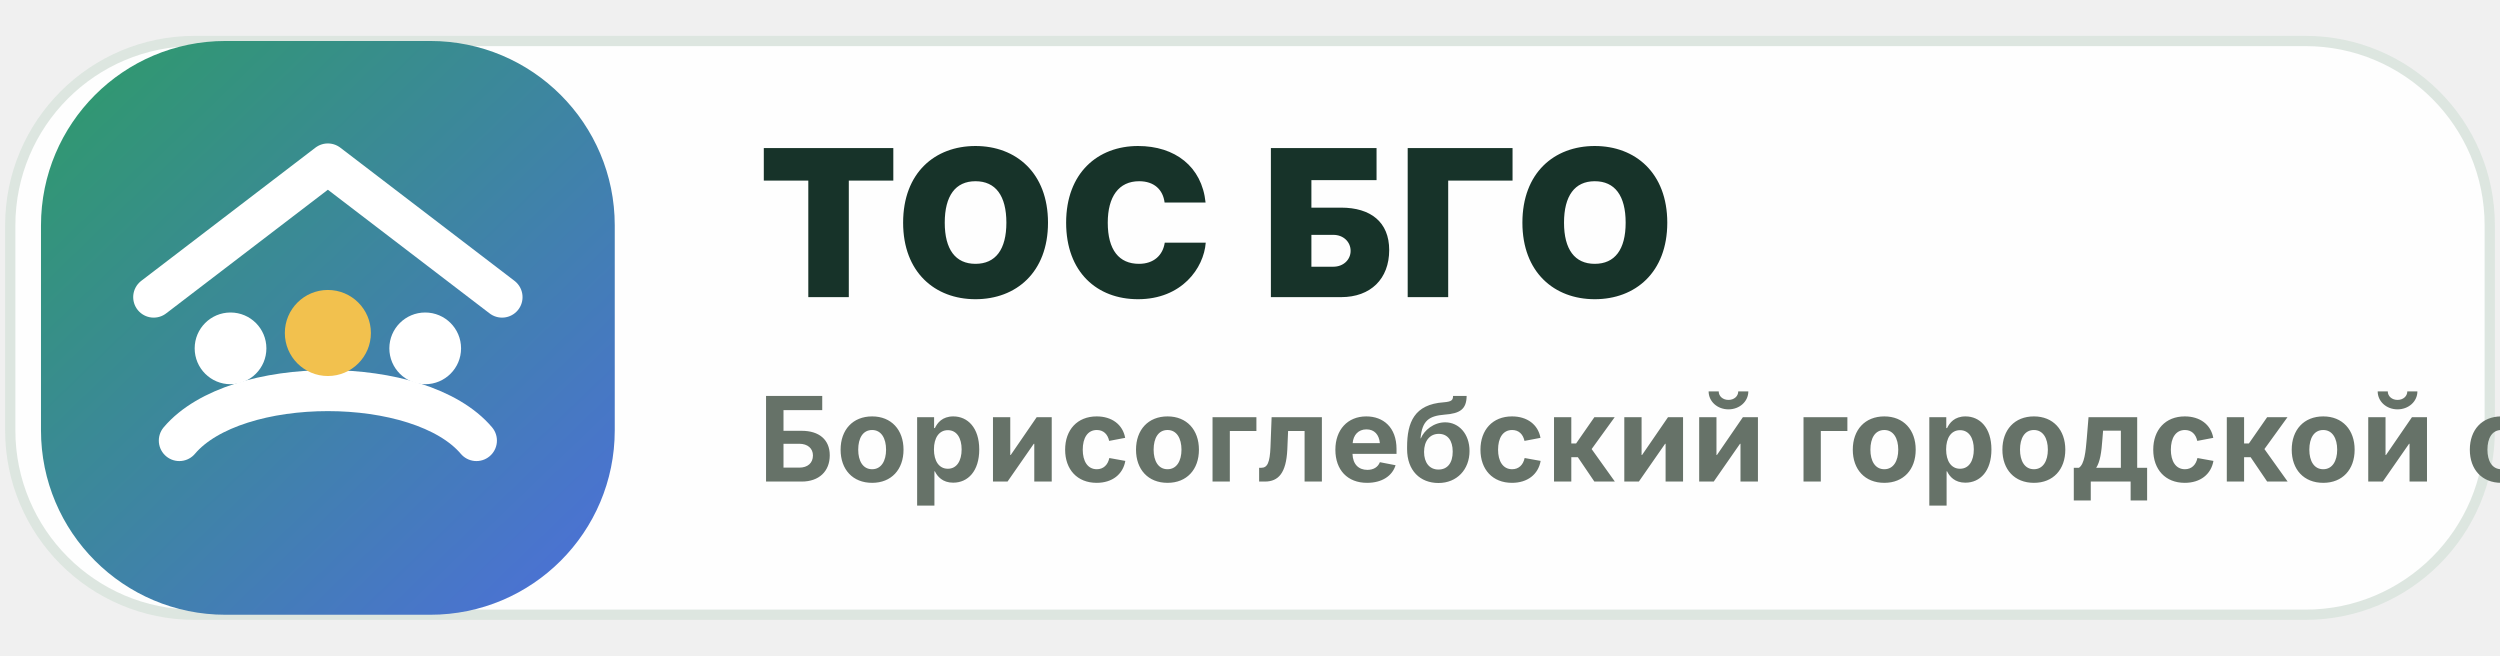
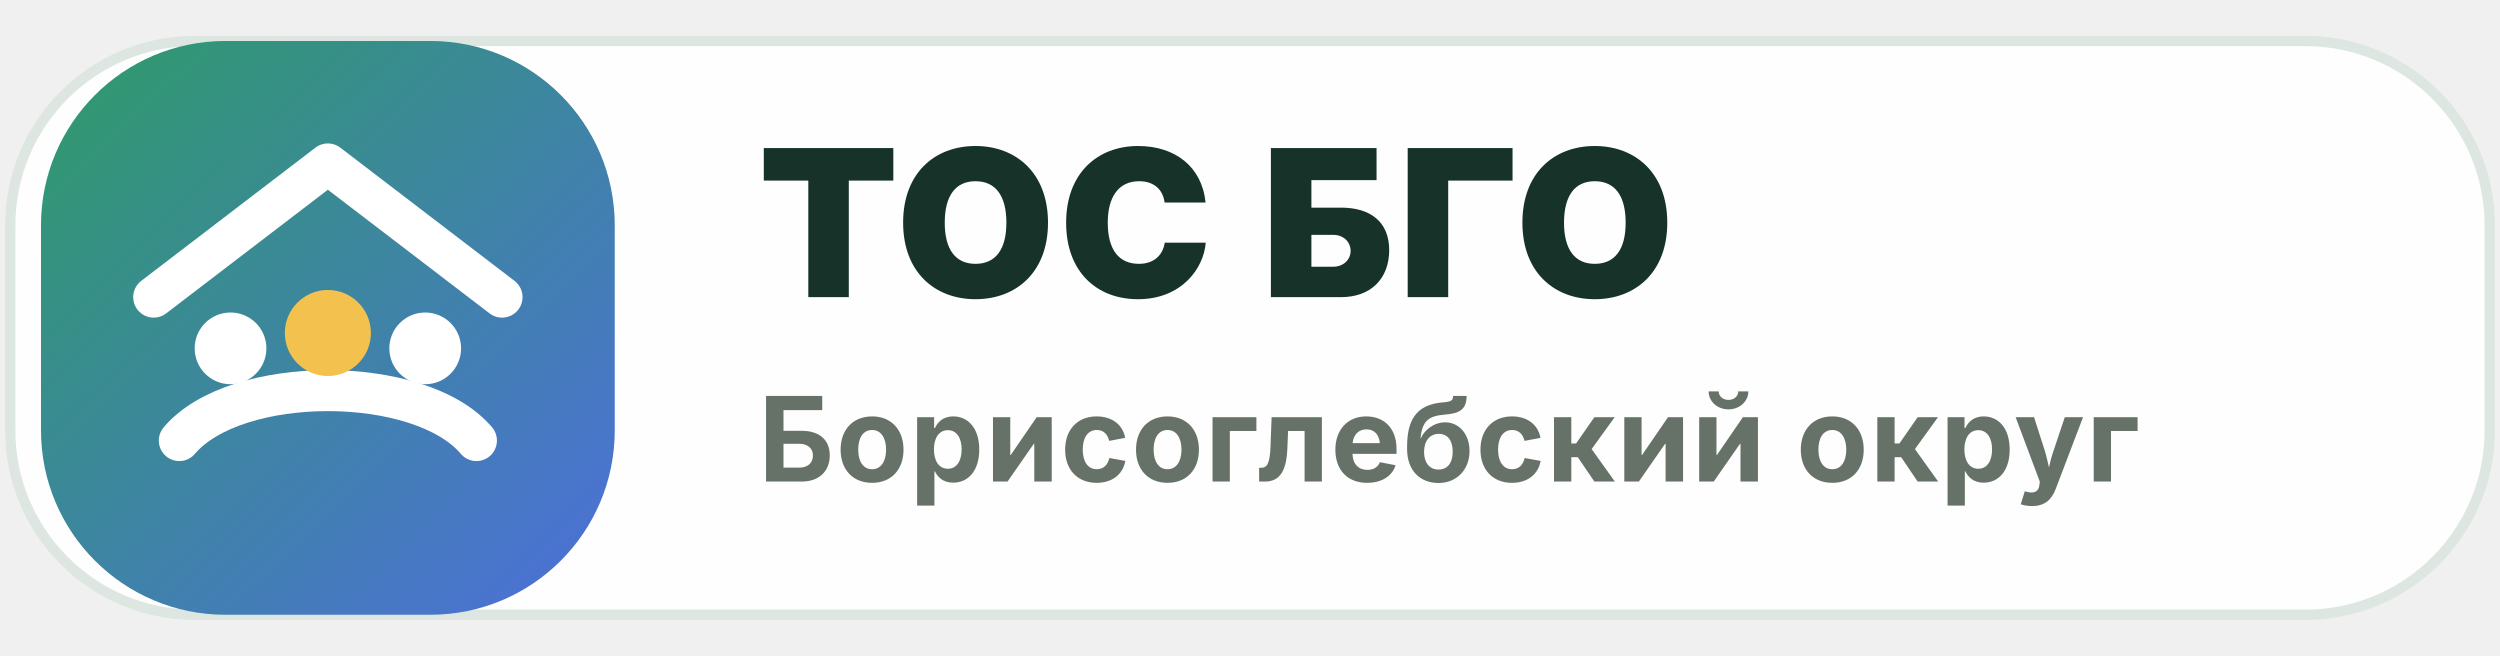
<svg xmlns="http://www.w3.org/2000/svg" width="244" height="64" viewBox="0 0 244 64" fill="none" role="img" aria-labelledby="logo-title logo-desc">
  <defs>
    <linearGradient id="g" x1="6" y1="5" x2="59" y2="60" gradientUnits="userSpaceOnUse">
      <stop stop-color="#2F9A6B" />
      <stop offset="1" stop-color="#4D6FDB" />
    </linearGradient>
  </defs>
  <rect x="1" y="4" width="242" height="56" rx="18" fill="#fff" fill-opacity=".96" stroke="#DDE6E0" />
  <g data-brand-mark="tos-bgo-community">
    <rect x="4" y="4" width="56" height="56" rx="18" fill="url(#g)" />
    <path d="M15 29 32 16 49 29M17.5 43C23 36.5 41 36.5 46.5 43" fill="none" stroke="#fff" stroke-width="4" stroke-linecap="round" stroke-linejoin="round" />
    <circle cx="22.5" cy="34" r="3.5" fill="#fff" />
    <circle cx="32" cy="32.5" r="4.2" fill="#F2C14E" />
    <circle cx="41.5" cy="34" r="3.5" fill="#fff" />
  </g>
  <g data-brand-wordmark="tos-bgo" font-family="Inter,Arial,sans-serif">
    <text x="74" y="29" font-size="20" font-weight="900" letter-spacing=".4" fill="#173329">ТОС БГО</text>
-     <text x="74" y="47" font-size="11.5" font-weight="650" letter-spacing=".15" fill="#667268">Борисоглебский городской округ</text>
+     <text x="74" y="47" font-size="11.5" font-weight="650" letter-spacing=".15" fill="#667268">Борисоглебский округ</text>
  </g>
</svg>
